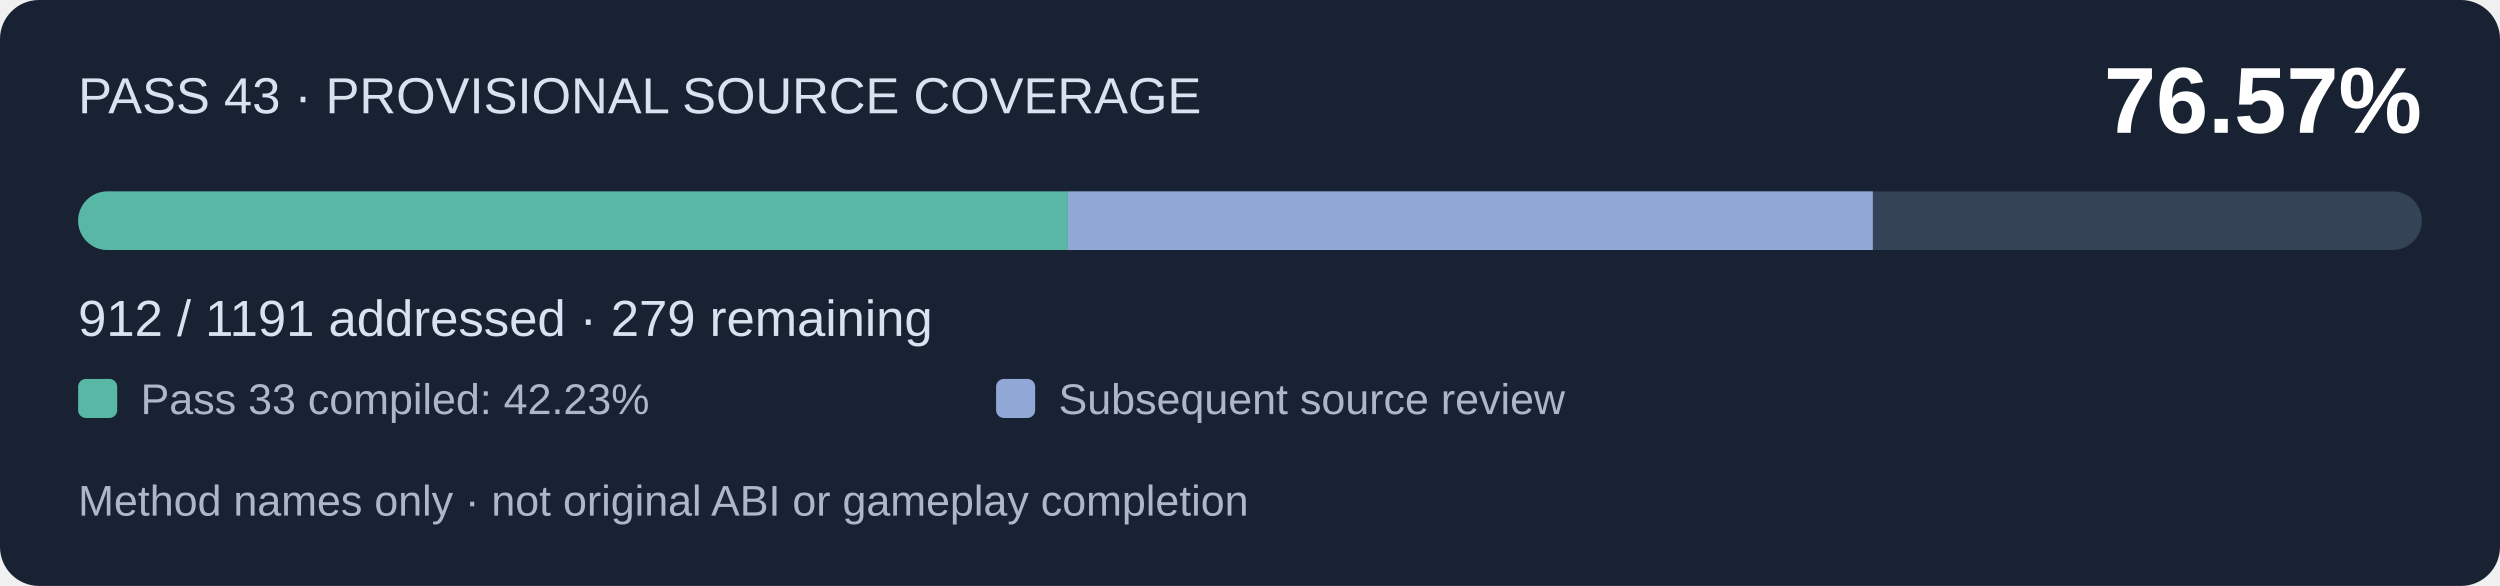
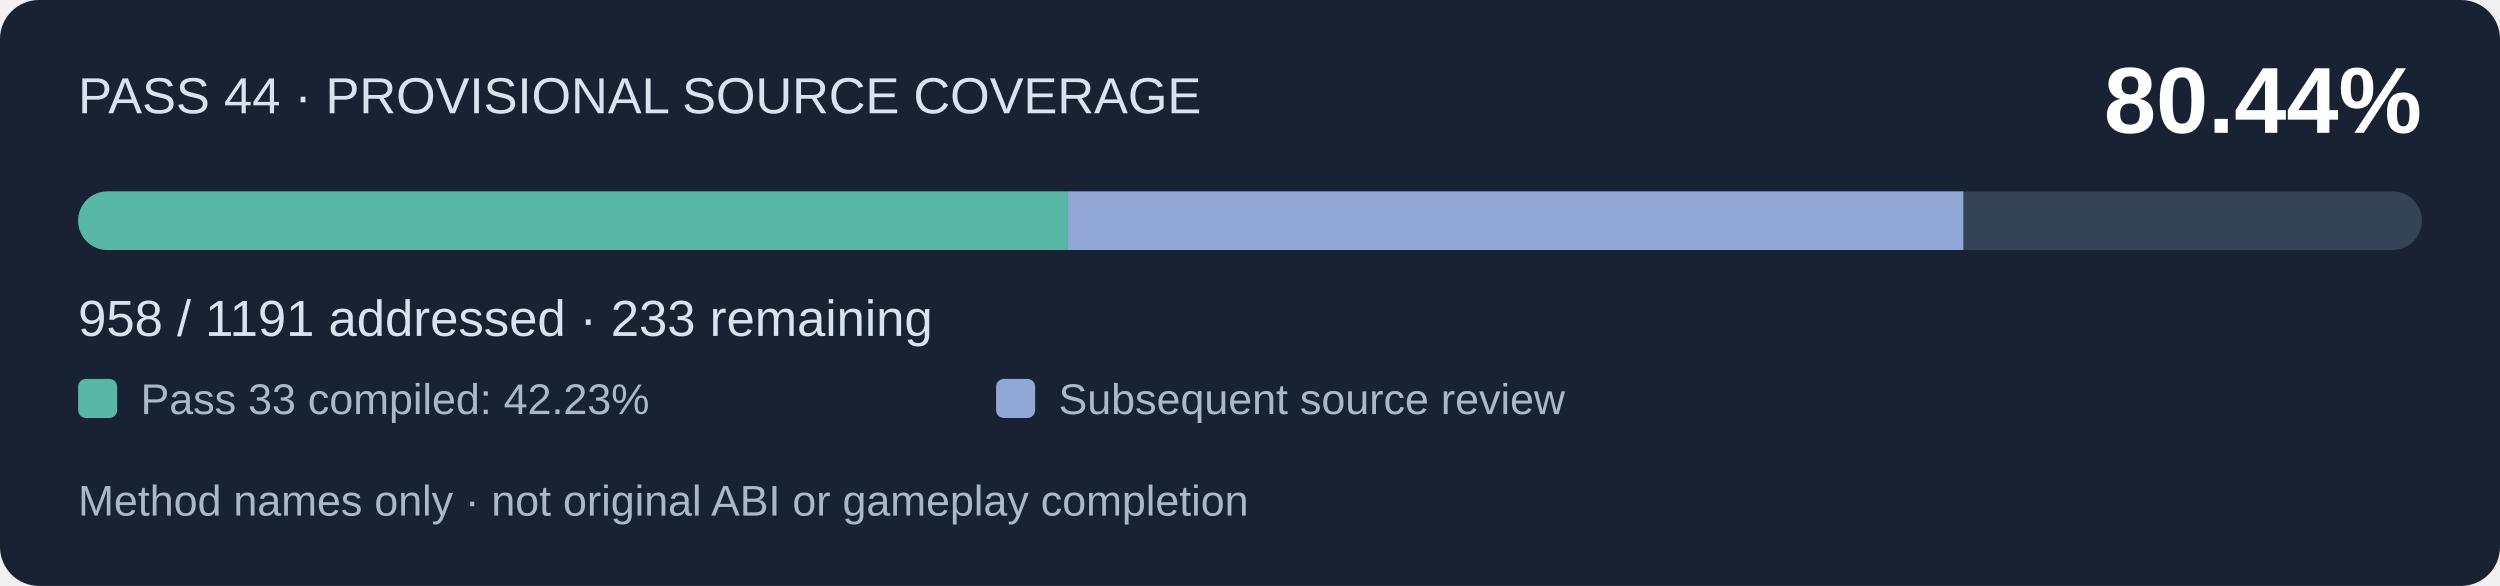
<svg xmlns="http://www.w3.org/2000/svg" width="640" height="150" viewBox="0 0 640 150" role="img" aria-labelledby="title description">
  <rect width="640" height="150" rx="10" fill="#182233" />
-   <text x="20" y="29" fill="#d8e3ef" font-family="Verdana,Arial,sans-serif" font-size="13">PASS 43 · PROVISIONAL SOURCE COVERAGE</text>
-   <text x="620" y="34" text-anchor="end" fill="#ffffff" font-family="Verdana,Arial,sans-serif" font-size="24" font-weight="bold">76.57%</text>
+   <text x="20" y="29" fill="#d8e3ef" font-family="Verdana,Arial,sans-serif" font-size="13">PASS 44 · PROVISIONAL SOURCE COVERAGE</text>
+   <text x="620" y="34" text-anchor="end" fill="#ffffff" font-family="Verdana,Arial,sans-serif" font-size="24" font-weight="bold">80.44%</text>
  <rect x="20" y="49" width="600" height="15" rx="7.5" fill="#354357" />
  <clipPath id="bar">
    <rect x="20" y="49" width="600" height="15" rx="7.5" />
  </clipPath>
  <g clip-path="url(#bar)">
    <rect x="20" y="49" width="253.4" height="15" fill="#58b7a5" />
-     <rect x="273.401" y="49" width="206.045" height="15" fill="#91a8d7" />
+     <rect x="273.401" y="49" width="229.219" height="15" fill="#91a8d7" />
  </g>
-   <text x="20" y="86" fill="#d8e3ef" font-family="Verdana,Arial,sans-serif" font-size="13">912 / 1191 addressed · 279 remaining</text>
+   <text x="20" y="86" fill="#d8e3ef" font-family="Verdana,Arial,sans-serif" font-size="13">958 / 1191 addressed · 233 remaining</text>
  <rect x="20" y="97" width="10" height="10" rx="2" fill="#58b7a5" />
  <text x="36" y="106" fill="#acb8c8" font-family="Verdana,Arial,sans-serif" font-size="11">Pass 33 compiled: 42.23%</text>
  <rect x="255" y="97" width="10" height="10" rx="2" fill="#91a8d7" />
  <text x="271" y="106" fill="#acb8c8" font-family="Verdana,Arial,sans-serif" font-size="11">Subsequent source review</text>
  <text x="20" y="132" fill="#acb8c8" font-family="Verdana,Arial,sans-serif" font-size="11">Method names only · not original ABI or gameplay completion</text>
</svg>
